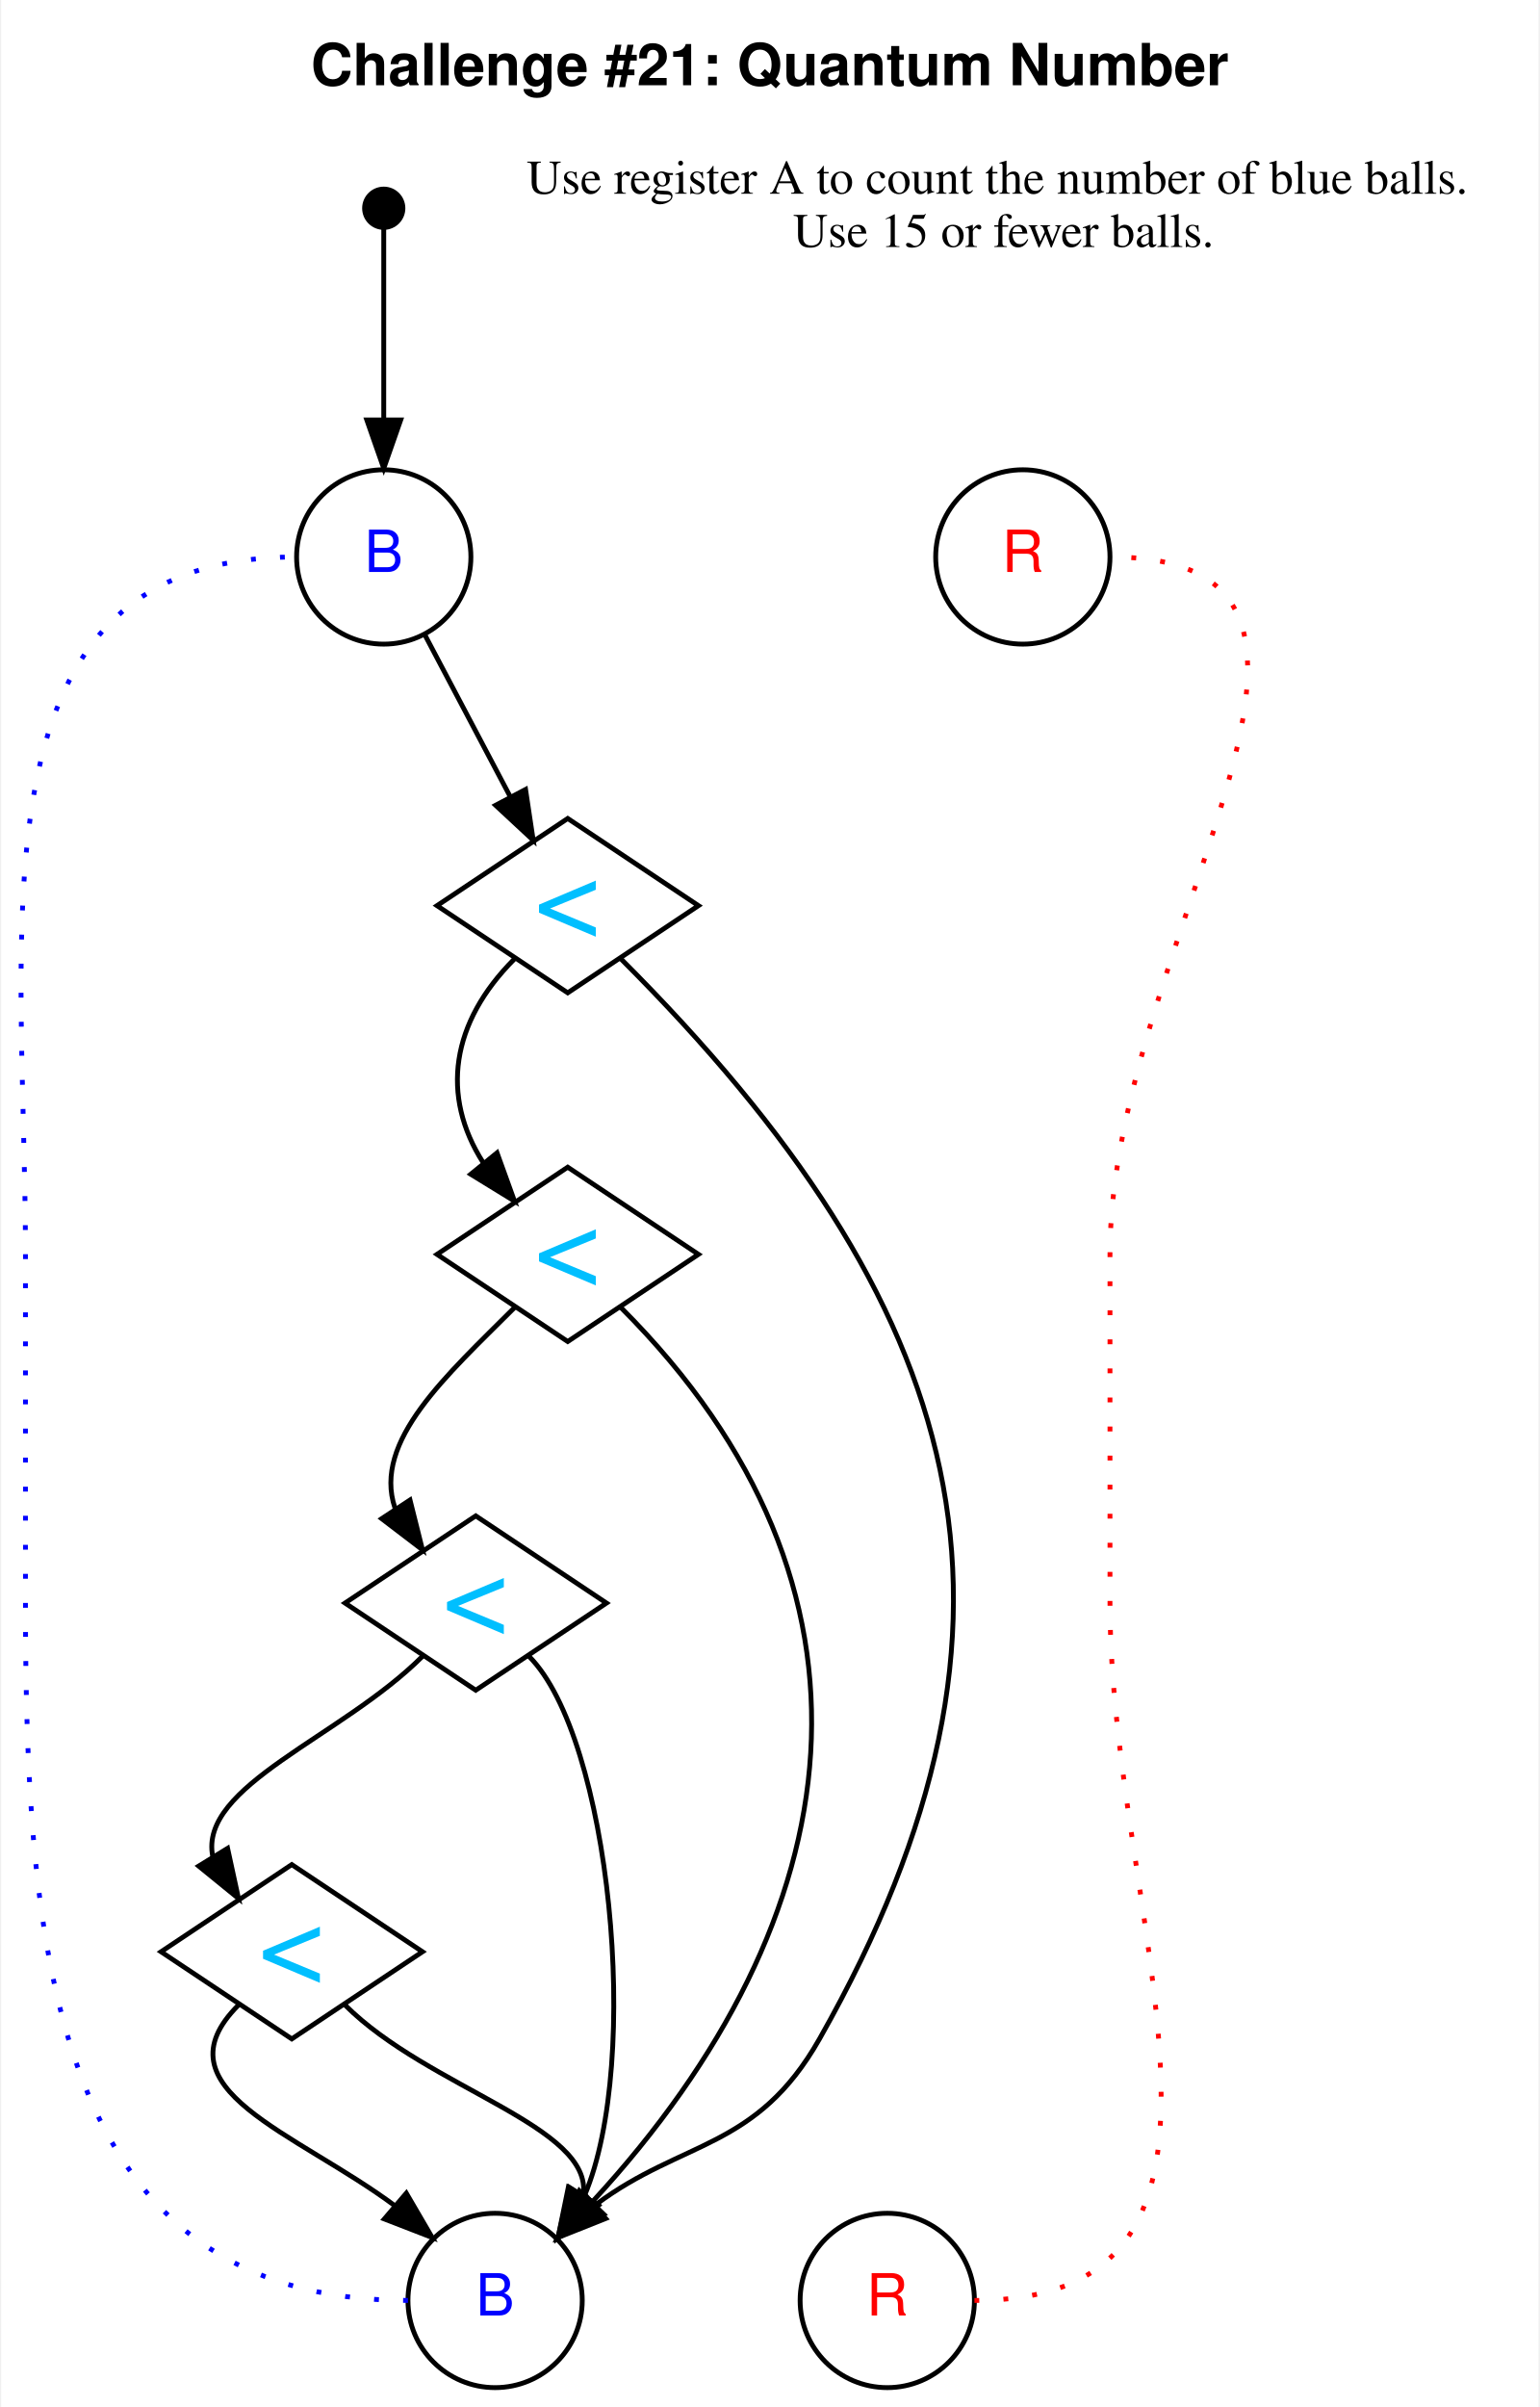
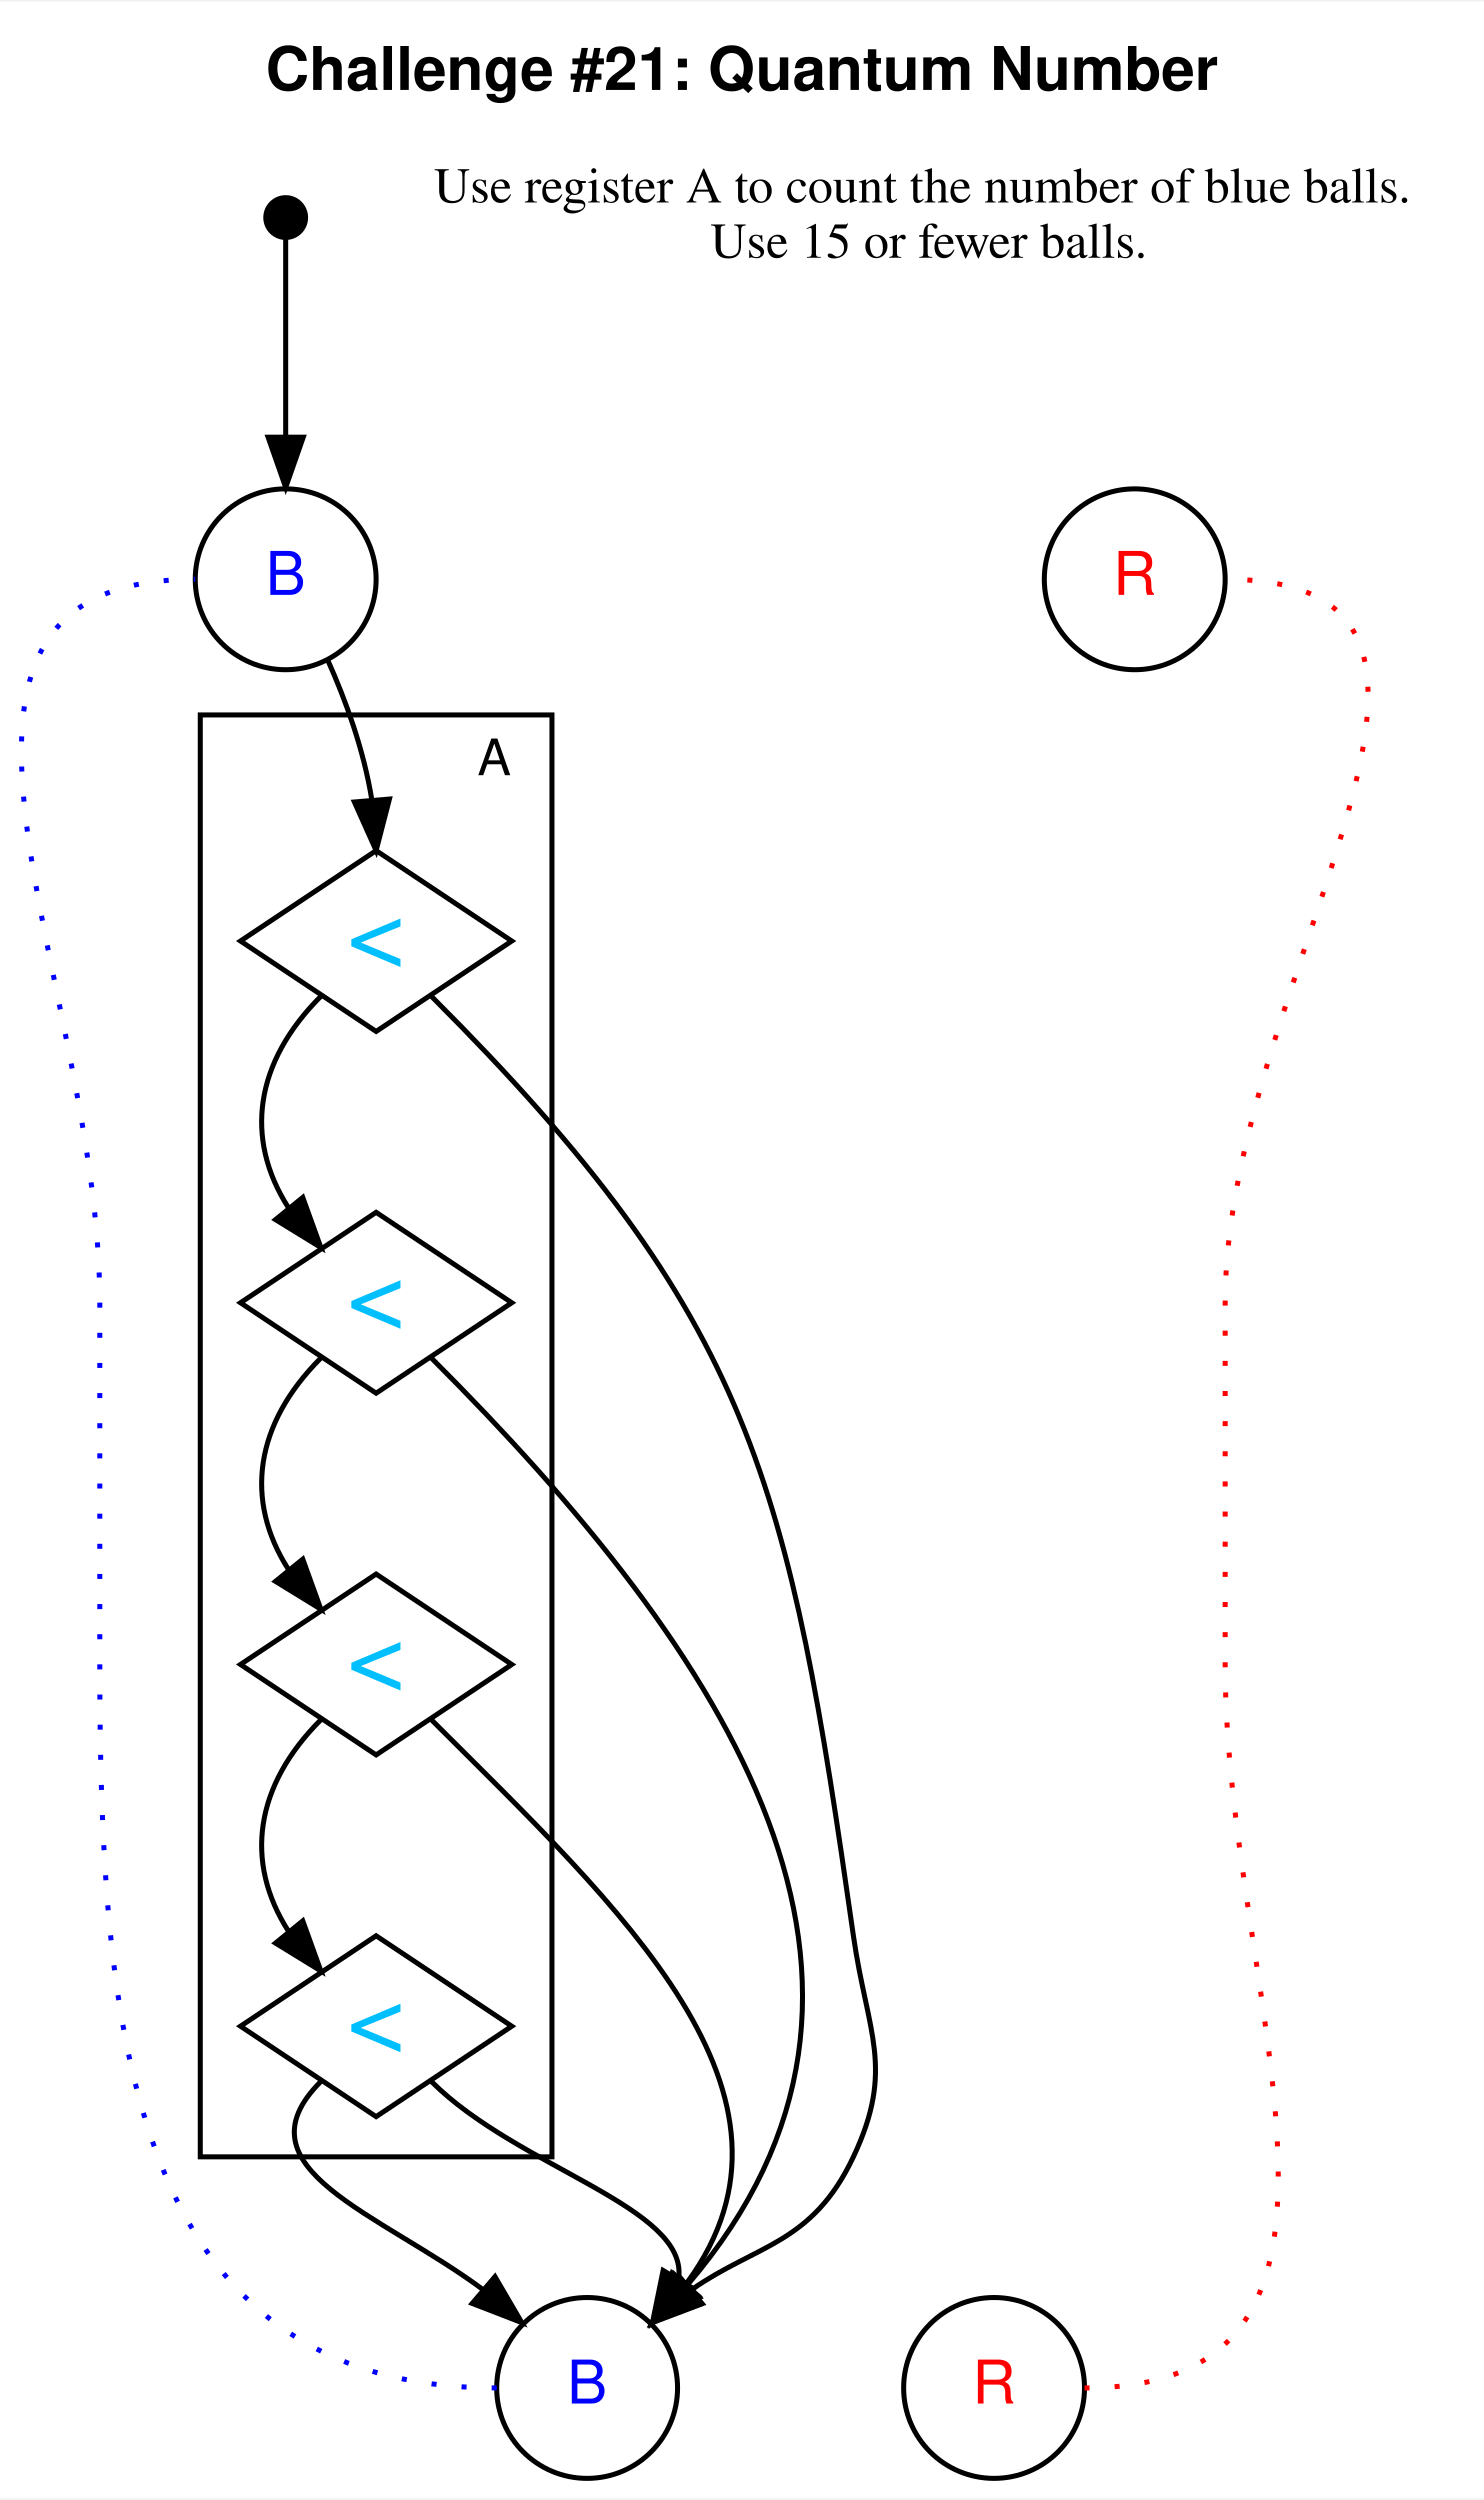
- <svg xmlns="http://www.w3.org/2000/svg" width="318pt" height="497pt" viewBox="0.00 0.00 317.52 497.00">
+ <svg xmlns="http://www.w3.org/2000/svg" width="295pt" height="497pt" viewBox="0.00 0.00 295.36 497.00">
  <g id="graph0" class="graph" transform="scale(1 1) rotate(0) translate(4 493)">
-     <polygon fill="#ffffff" stroke="transparent" points="-4,4 -4,-493 313.521,-493 313.521,4 -4,4" />
-     <text text-anchor="middle" x="154.761" y="-475.4" font-family="Helvetica,sans-Serif" font-weight="bold" font-size="12.00" fill="#000000">Challenge #21: Quantum Number</text>
+     <polygon fill="#ffffff" stroke="transparent" points="-4,4 -4,-493 291.363,-493 291.363,4 -4,4" />
+     <text text-anchor="middle" x="143.682" y="-475.4" font-family="Helvetica,sans-Serif" font-weight="bold" font-size="12.00" fill="#000000">Challenge #21: Quantum Number</text>
+     <g id="clust3" class="cluster">
+       <polygon fill="none" stroke="#000000" points="35.863,-64 35.863,-351 105.863,-351 105.863,-64 35.863,-64" />
+       <text text-anchor="middle" x="94.363" y="-339" font-family="Helvetica,sans-Serif" font-size="10.00" fill="#000000">A</text>
+     </g>
    <g id="node1" class="node">
-       <ellipse fill="#000000" stroke="#000000" cx="75.021" cy="-450" rx="3.96" ry="3.96" />
+       <ellipse fill="#000000" stroke="#000000" cx="52.863" cy="-450" rx="3.96" ry="3.96" />
    </g>
    <g id="node2" class="node">
-       <ellipse fill="none" stroke="#000000" cx="75.021" cy="-378" rx="18" ry="18" />
-       <text text-anchor="middle" x="75.021" y="-374.9" font-family="Helvetica,sans-Serif" font-size="12.00" fill="#0000ff">B</text>
+       <ellipse fill="none" stroke="#000000" cx="52.863" cy="-378" rx="18" ry="18" />
+       <text text-anchor="middle" x="52.863" y="-374.9" font-family="Helvetica,sans-Serif" font-size="12.00" fill="#0000ff">B</text>
    </g>
    <g id="edge1" class="edge">
-       <path fill="none" stroke="#000000" d="M75.021,-445.712C75.021,-438.062 75.021,-421.472 75.021,-406.629" />
-       <polygon fill="#000000" stroke="#000000" points="78.522,-406.282 75.021,-396.282 71.522,-406.282 78.522,-406.282" />
+       <path fill="none" stroke="#000000" d="M52.863,-445.712C52.863,-438.062 52.863,-421.472 52.863,-406.629" />
+       <polygon fill="#000000" stroke="#000000" points="56.363,-406.282 52.863,-396.282 49.363,-406.282 56.363,-406.282" />
    </g>
    <g id="node7" class="node">
-       <polygon fill="none" stroke="#000000" points="113.021,-324 86.021,-306 113.021,-288 140.021,-306 113.021,-324" />
-       <text text-anchor="middle" x="113.021" y="-299.8" font-family="Helvetica,sans-Serif" font-size="24.00" fill="#00bfff">&lt;</text>
+       <polygon fill="none" stroke="#000000" points="70.863,-324 43.863,-306 70.863,-288 97.863,-306 70.863,-324" />
+       <text text-anchor="middle" x="70.863" y="-301" font-family="Helvetica,sans-Serif" font-size="20.00" fill="#00bfff">&lt;</text>
    </g>
    <g id="edge2" class="edge">
-       <path fill="none" stroke="#000000" d="M83.455,-362.021C88.664,-352.152 95.426,-339.339 101.168,-328.458" />
-       <polygon fill="#000000" stroke="#000000" points="104.316,-329.994 105.888,-319.516 98.125,-326.726 104.316,-329.994" />
+       <path fill="none" stroke="#000000" d="M61.231,-361.919C64.756,-354.042 68.412,-344.1 70.019,-334.034" />
+       <polygon fill="#000000" stroke="#000000" points="73.513,-334.258 70.863,-324 66.537,-333.671 73.513,-334.258" />
    </g>
    <g id="node3" class="node">
-       <ellipse fill="none" stroke="#000000" cx="98.021" cy="-18" rx="18" ry="18" />
-       <text text-anchor="middle" x="98.021" y="-14.9" font-family="Helvetica,sans-Serif" font-size="12.00" fill="#0000ff">B</text>
+       <ellipse fill="none" stroke="#000000" cx="112.863" cy="-18" rx="18" ry="18" />
+       <text text-anchor="middle" x="112.863" y="-14.9" font-family="Helvetica,sans-Serif" font-size="12.00" fill="#0000ff">B</text>
    </g>
    <g id="edge11" class="edge">
-       <path fill="none" stroke="#0000ff" stroke-dasharray="1,5" d="M80.021,-18C7.023,-18 1.021,-89.001 1.021,-162 1.021,-234 1.021,-234 1.021,-234 1.021,-302.669 -11.648,-378 57.021,-378" />
+       <path fill="none" stroke="#0000ff" stroke-dasharray="1,5" d="M94.863,-18C21.865,-18 15.863,-89.001 15.863,-162 15.863,-234 15.863,-234 15.863,-234 15.863,-298.555 -29.691,-378 34.863,-378" />
    </g>
    <g id="node5" class="node">
-       <ellipse fill="none" stroke="#000000" cx="179.021" cy="-18" rx="18" ry="18" />
-       <text text-anchor="middle" x="179.021" y="-14.9" font-family="Helvetica,sans-Serif" font-size="12.00" fill="#ff0000">R</text>
+       <ellipse fill="none" stroke="#000000" cx="193.863" cy="-18" rx="18" ry="18" />
+       <text text-anchor="middle" x="193.863" y="-14.9" font-family="Helvetica,sans-Serif" font-size="12.00" fill="#ff0000">R</text>
    </g>
    <g id="node4" class="node">
-       <ellipse fill="none" stroke="#000000" cx="207.021" cy="-378" rx="18" ry="18" />
-       <text text-anchor="middle" x="207.021" y="-374.9" font-family="Helvetica,sans-Serif" font-size="12.00" fill="#ff0000">R</text>
+       <ellipse fill="none" stroke="#000000" cx="221.863" cy="-378" rx="18" ry="18" />
+       <text text-anchor="middle" x="221.863" y="-374.9" font-family="Helvetica,sans-Serif" font-size="12.00" fill="#ff0000">R</text>
    </g>
    <g id="edge12" class="edge">
-       <path fill="none" stroke="#ff0000" stroke-dasharray="1,5" d="M197.021,-18C262.22,-18 225.021,-96.801 225.021,-162 225.021,-234 225.021,-234 225.021,-234 225.021,-298 289.021,-378 225.021,-378" />
+       <path fill="none" stroke="#ff0000" stroke-dasharray="1,5" d="M211.863,-18C277.062,-18 239.863,-96.801 239.863,-162 239.863,-234 239.863,-234 239.863,-234 239.863,-298 303.863,-378 239.863,-378" />
    </g>
    <g id="node6" class="node">
-       <text text-anchor="start" x="104.521" y="-453" font-family="Times" font-size="10.00" fill="#000000">Use register A to count the number of blue balls.</text>
-       <text text-anchor="middle" x="203.021" y="-442" font-family="Times" font-size="10.00" fill="#000000">Use 15 or fewer balls.</text>
+       <text text-anchor="start" x="82.363" y="-453" font-family="Times" font-size="10.00" fill="#000000">Use register A to count the number of blue balls.</text>
+       <text text-anchor="middle" x="180.863" y="-442" font-family="Times" font-size="10.00" fill="#000000">Use 15 or fewer balls.</text>
    </g>
    <g id="edge4" class="edge">
-       <path fill="none" stroke="#000000" d="M124.021,-295C195.278,-223.743 214.745,-159.65 165.021,-72 152.011,-49.066 136.739,-51.19 118.85,-37.804" />
-       <polygon fill="#000000" stroke="#000000" points="120.865,-34.919 111.021,-31 116.273,-40.202 120.865,-34.919" />
+       <path fill="none" stroke="#000000" d="M81.863,-295C146.289,-230.575 152.978,-198.195 165.863,-108 168.629,-88.641 174.202,-81.689 165.863,-64 157.649,-46.573 146.604,-46.61 133.682,-37.571" />
+       <polygon fill="#000000" stroke="#000000" points="135.771,-34.755 125.863,-31 131.267,-40.113 135.771,-34.755" />
    </g>
    <g id="node8" class="node">
-       <polygon fill="none" stroke="#000000" points="113.021,-252 86.021,-234 113.021,-216 140.021,-234 113.021,-252" />
-       <text text-anchor="middle" x="113.021" y="-227.8" font-family="Helvetica,sans-Serif" font-size="24.00" fill="#00bfff">&lt;</text>
+       <polygon fill="none" stroke="#000000" points="70.863,-252 43.863,-234 70.863,-216 97.863,-234 70.863,-252" />
+       <text text-anchor="middle" x="70.863" y="-229" font-family="Helvetica,sans-Serif" font-size="20.00" fill="#00bfff">&lt;</text>
    </g>
    <g id="edge3" class="edge">
-       <path fill="none" stroke="#000000" d="M102.021,-295C88.886,-281.865 86.731,-266.731 95.556,-252.94" />
-       <polygon fill="#000000" stroke="#000000" points="98.421,-254.964 102.021,-245 92.993,-250.544 98.421,-254.964" />
+       <path fill="none" stroke="#000000" d="M59.863,-295C46.728,-281.865 44.573,-266.731 53.398,-252.94" />
+       <polygon fill="#000000" stroke="#000000" points="56.263,-254.964 59.863,-245 50.835,-250.544 56.263,-254.964" />
    </g>
    <g id="edge6" class="edge">
-       <path fill="none" stroke="#000000" d="M124.021,-223C182.019,-165.003 172.442,-97.288 118.222,-38.493" />
-       <polygon fill="#000000" stroke="#000000" points="120.474,-35.786 111.021,-31 115.426,-40.636 120.474,-35.786" />
+       <path fill="none" stroke="#000000" d="M81.863,-223C141.228,-163.635 184.128,-98.487 132.952,-38.648" />
+       <polygon fill="#000000" stroke="#000000" points="135.228,-35.955 125.863,-31 130.094,-40.713 135.228,-35.955" />
    </g>
    <g id="node9" class="node">
-       <polygon fill="none" stroke="#000000" points="94.021,-180 67.021,-162 94.021,-144 121.021,-162 94.021,-180" />
-       <text text-anchor="middle" x="94.021" y="-155.8" font-family="Helvetica,sans-Serif" font-size="24.00" fill="#00bfff">&lt;</text>
+       <polygon fill="none" stroke="#000000" points="70.863,-180 43.863,-162 70.863,-144 97.863,-162 70.863,-180" />
+       <text text-anchor="middle" x="70.863" y="-157" font-family="Helvetica,sans-Serif" font-size="20.00" fill="#00bfff">&lt;</text>
    </g>
    <g id="edge5" class="edge">
-       <path fill="none" stroke="#000000" d="M102.021,-223C88.101,-209.079 72.678,-195.453 77.335,-181.634" />
-       <polygon fill="#000000" stroke="#000000" points="80.444,-183.276 83.021,-173 74.598,-179.426 80.444,-183.276" />
+       <path fill="none" stroke="#000000" d="M59.863,-223C46.728,-209.864 44.573,-194.731 53.398,-180.94" />
+       <polygon fill="#000000" stroke="#000000" points="56.263,-182.964 59.863,-173 50.835,-178.544 56.263,-182.964" />
    </g>
    <g id="edge8" class="edge">
-       <path fill="none" stroke="#000000" d="M105.021,-151C121.762,-134.259 128.376,-67.699 116.497,-39.671" />
-       <polygon fill="#000000" stroke="#000000" points="119.32,-37.586 111.021,-31 113.401,-41.324 119.32,-37.586" />
+       <path fill="none" stroke="#000000" d="M81.863,-151C119.364,-113.5 160.204,-76.438 132.778,-38.996" />
+       <polygon fill="#000000" stroke="#000000" points="135.052,-36.275 125.863,-31 129.757,-40.853 135.052,-36.275" />
    </g>
    <g id="node10" class="node">
-       <polygon fill="none" stroke="#000000" points="56.021,-108 29.021,-90 56.021,-72 83.021,-90 56.021,-108" />
-       <text text-anchor="middle" x="56.021" y="-83.8" font-family="Helvetica,sans-Serif" font-size="24.00" fill="#00bfff">&lt;</text>
+       <polygon fill="none" stroke="#000000" points="70.863,-108 43.863,-90 70.863,-72 97.863,-90 70.863,-108" />
+       <text text-anchor="middle" x="70.863" y="-85" font-family="Helvetica,sans-Serif" font-size="20.00" fill="#00bfff">&lt;</text>
    </g>
    <g id="edge7" class="edge">
-       <path fill="none" stroke="#000000" d="M83.021,-151C66.369,-134.347 36.714,-124.251 39.709,-109.647" />
-       <polygon fill="#000000" stroke="#000000" points="42.769,-111.353 45.021,-101 36.804,-107.688 42.769,-111.353" />
+       <path fill="none" stroke="#000000" d="M59.863,-151C46.728,-137.864 44.573,-122.731 53.398,-108.94" />
+       <polygon fill="#000000" stroke="#000000" points="56.263,-110.964 59.863,-101 50.835,-106.544 56.263,-110.964" />
    </g>
    <g id="edge9" class="edge">
-       <path fill="none" stroke="#000000" d="M45.021,-79C27.686,-61.665 56.829,-52.831 77.408,-37.489" />
-       <polygon fill="#000000" stroke="#000000" points="79.681,-40.15 85.021,-31 75.14,-34.823 79.681,-40.15" />
+       <path fill="none" stroke="#000000" d="M59.863,-79C42.528,-61.665 71.671,-52.831 92.25,-37.489" />
+       <polygon fill="#000000" stroke="#000000" points="94.523,-40.15 99.863,-31 89.982,-34.823 94.523,-40.15" />
    </g>
    <g id="edge10" class="edge">
-       <path fill="none" stroke="#000000" d="M67.021,-79C84.288,-61.734 118.31,-54.001 116.228,-39.714" />
-       <polygon fill="#000000" stroke="#000000" points="119.155,-37.789 111.021,-31 113.146,-41.38 119.155,-37.789" />
+       <path fill="none" stroke="#000000" d="M81.863,-79C99.13,-61.734 133.152,-54.001 131.07,-39.714" />
+       <polygon fill="#000000" stroke="#000000" points="133.997,-37.789 125.863,-31 127.988,-41.38 133.997,-37.789" />
    </g>
  </g>
</svg>
